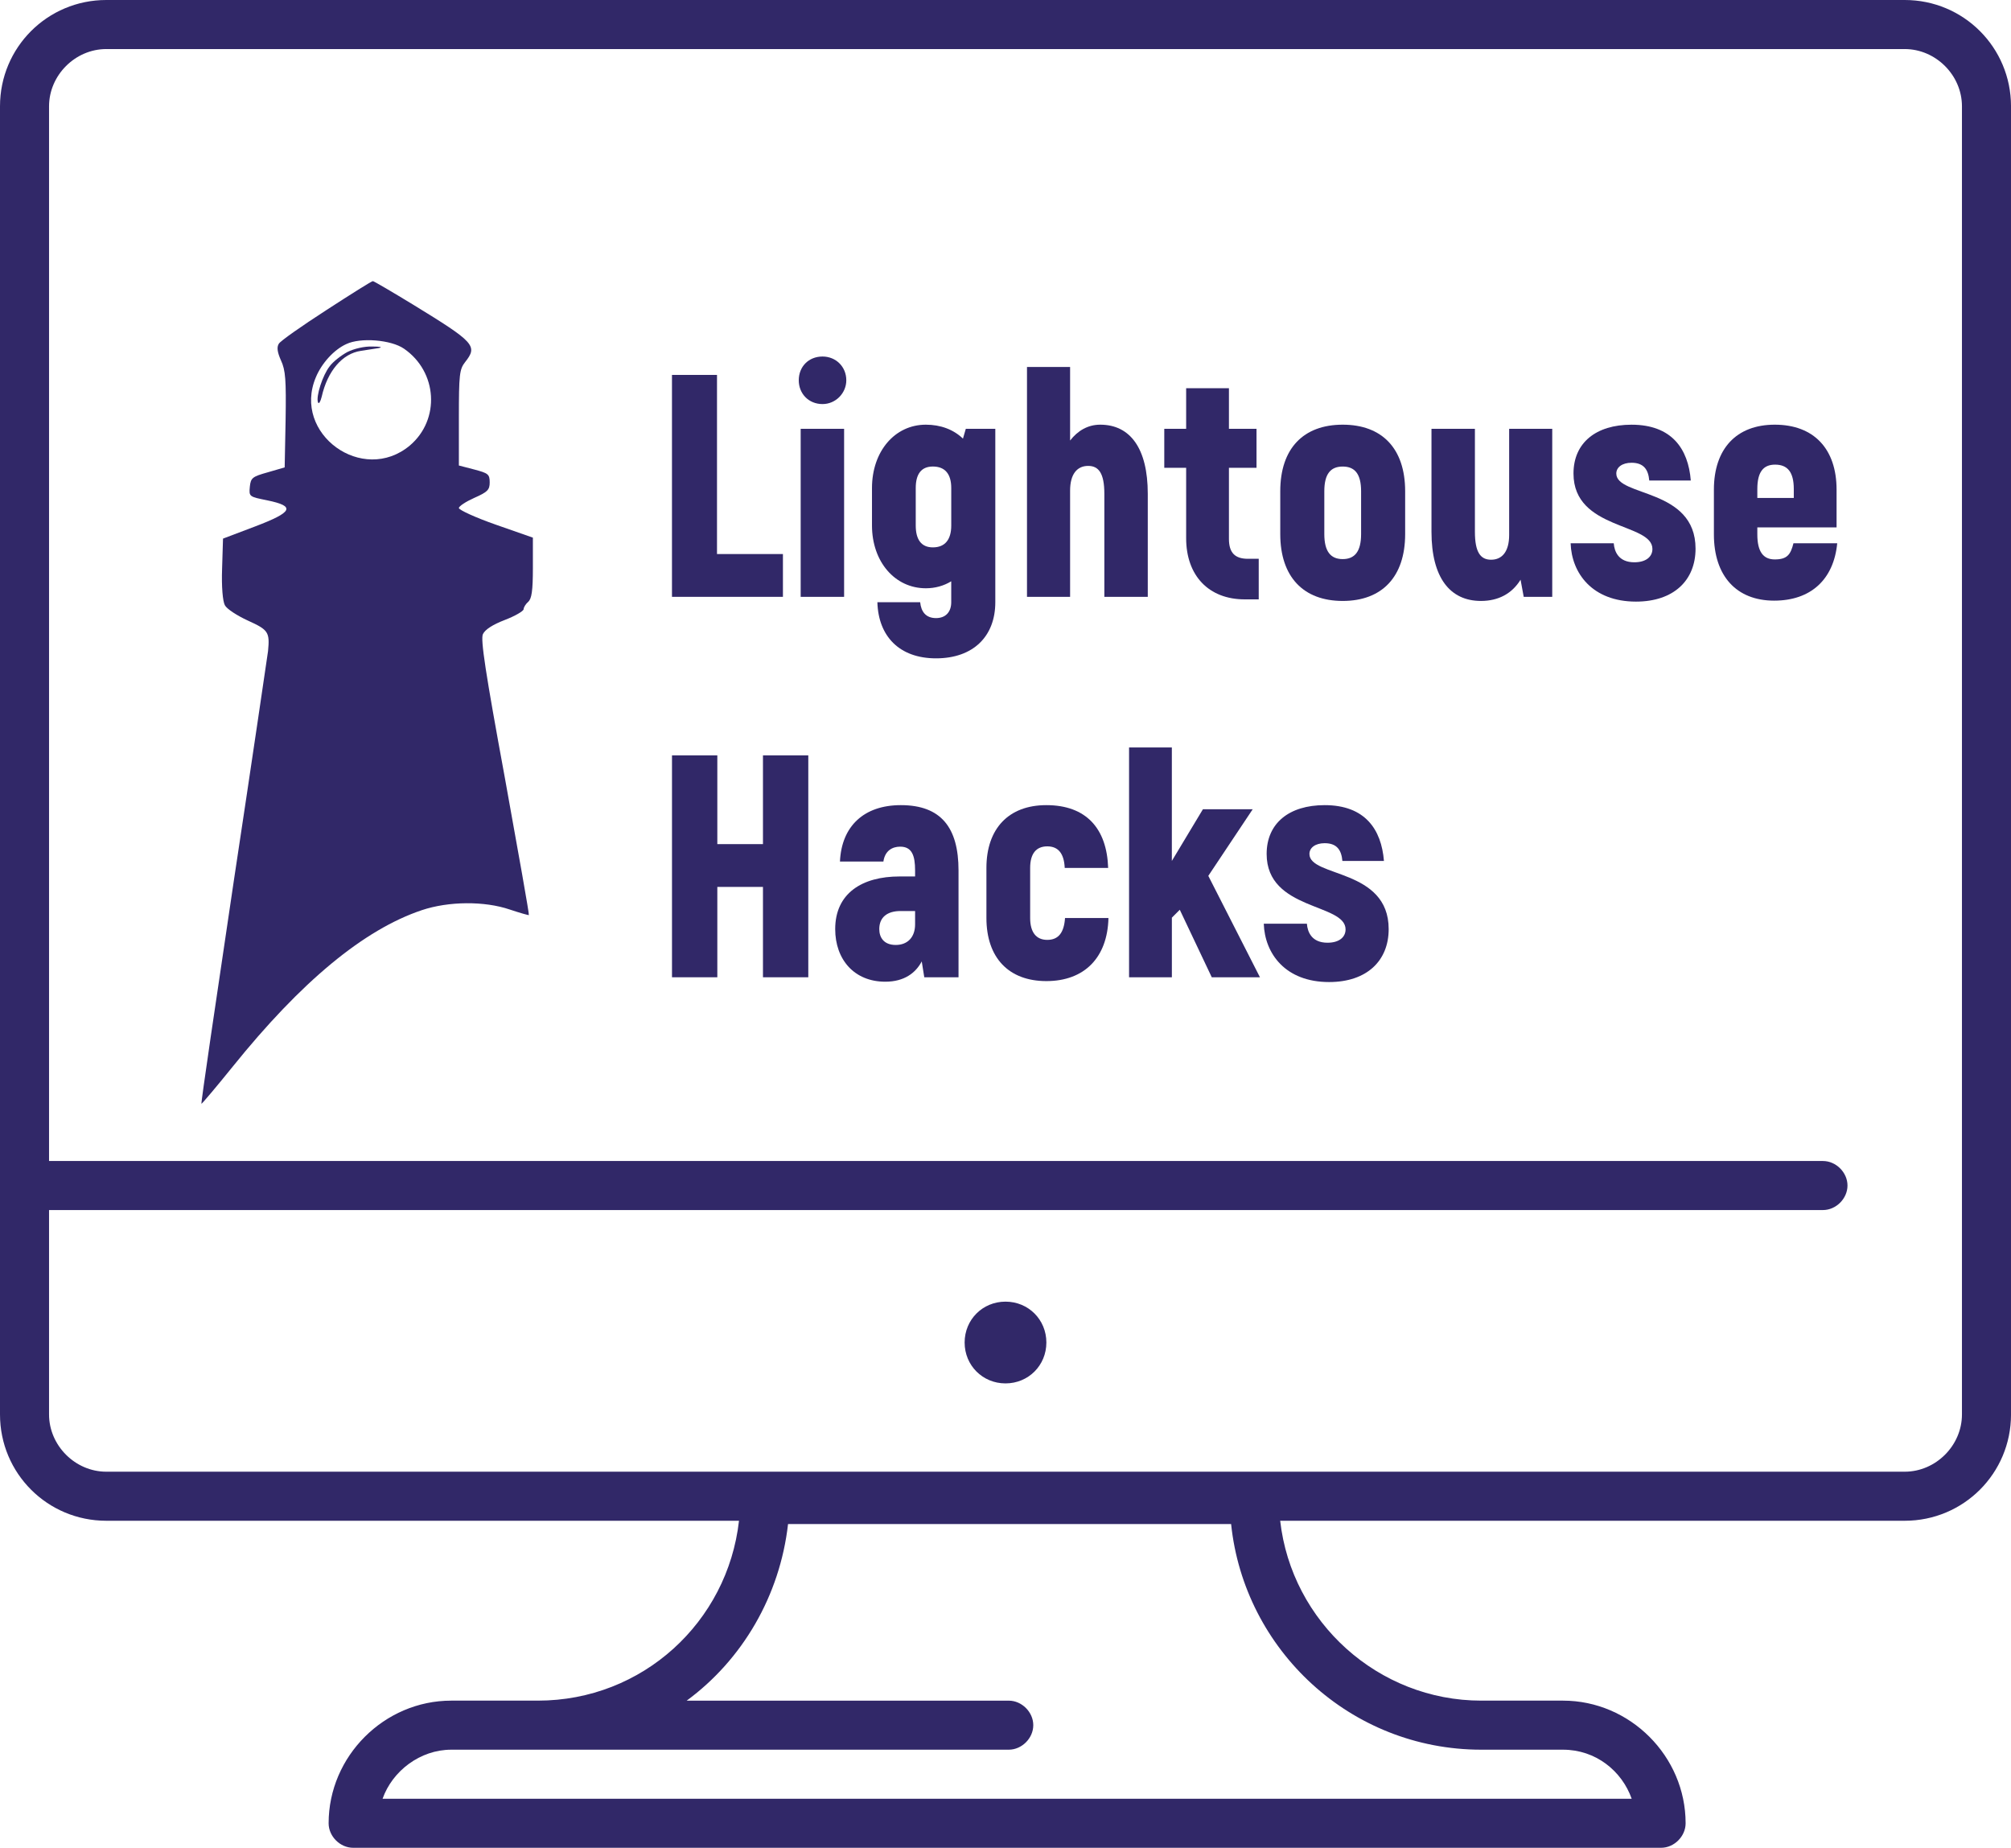
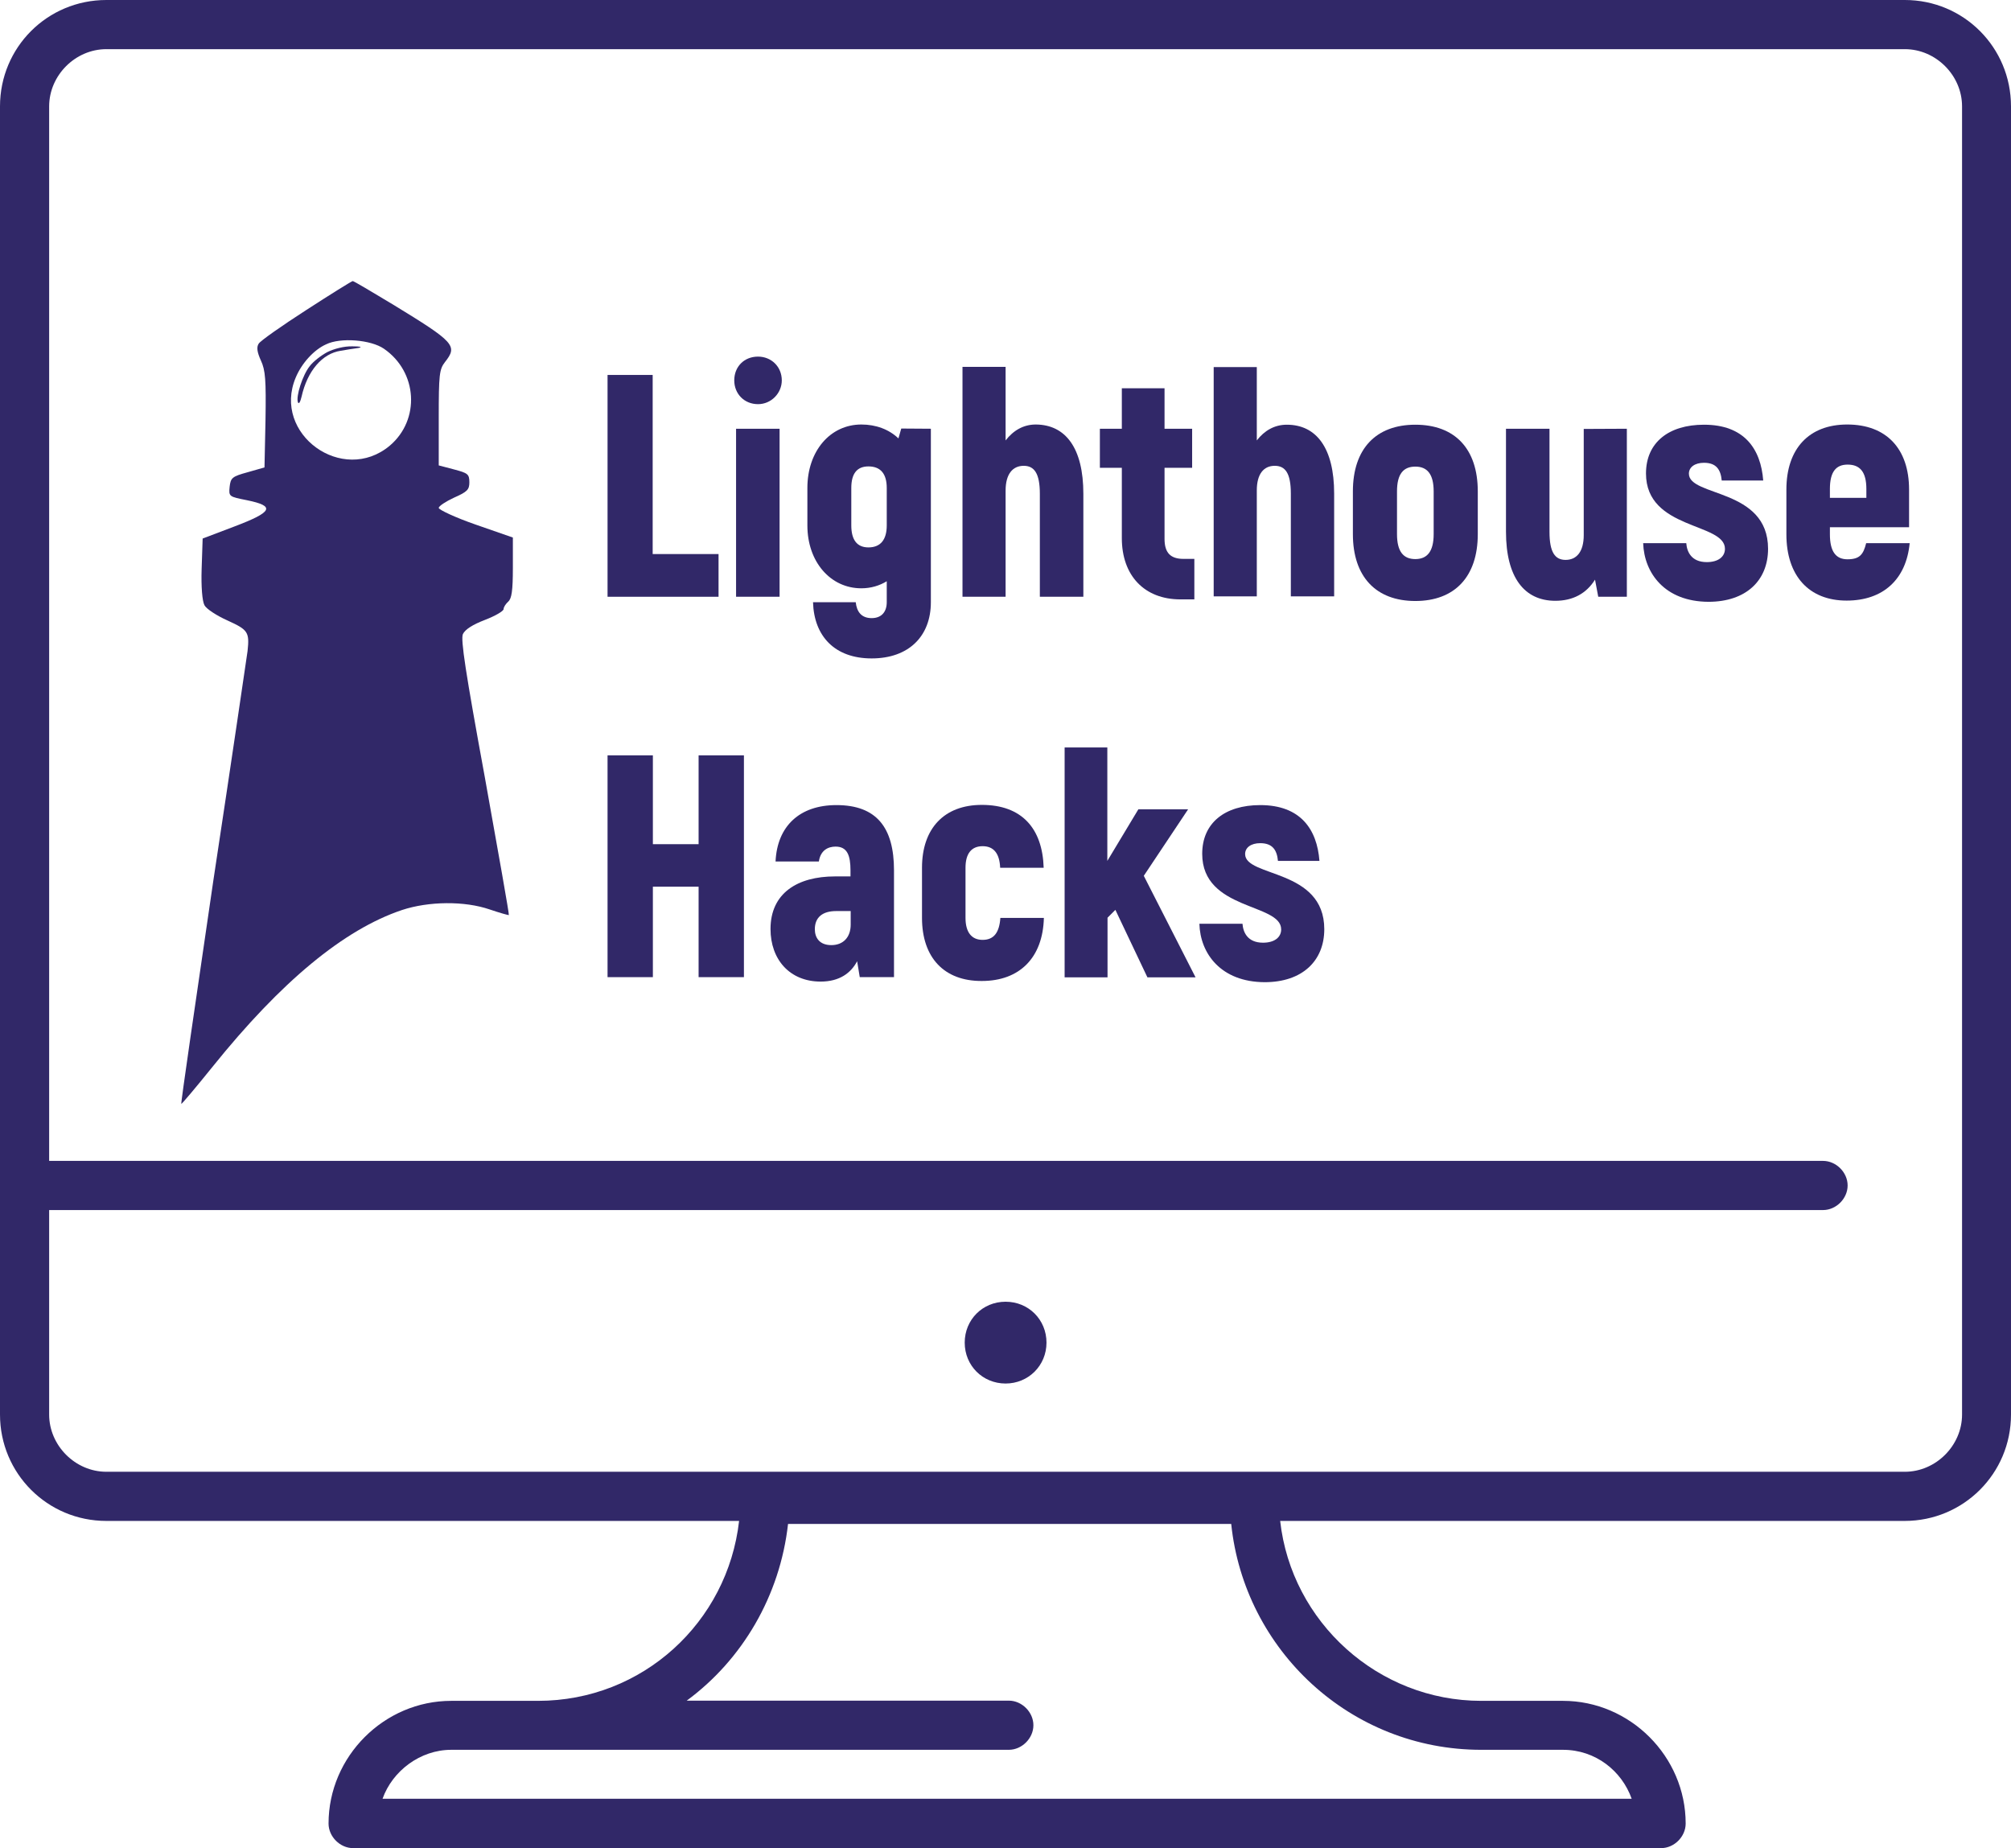
- <svg xmlns="http://www.w3.org/2000/svg" version="1.1" id="Layer_1" x="0px" y="0px" viewBox="0 0 998.32 917.15" style="enable-background:new 0 0 998.32 917.15;" xml:space="preserve">
+ <svg xmlns="http://www.w3.org/2000/svg" version="1.1" id="Layer_1" x="0px" y="0px" viewBox="0 0 998.3 917.2" style="enable-background:new 0 0 998.3 917.2;" xml:space="preserve">
  <style type="text/css">
	.st0{fill-rule:evenodd;clip-rule:evenodd;fill:#312868;}
	.st1{fill:#312868;}
</style>
  <g>
    <g>
-       <path class="st0" d="M161.98,153.94c-12.09,7.81-22.8,15.3-23.57,16.68c-1.07,1.68-0.77,4.13,1.07,8.26    c2.3,4.9,2.6,9.79,2.3,29.54l-0.46,23.57l-8.42,2.45c-7.65,2.14-8.42,2.75-8.88,7.19c-0.46,4.9-0.31,4.9,8.72,6.73    c14.08,2.91,12.7,5.82-6.27,13.01l-15.76,5.97l-0.46,15c-0.31,8.88,0.31,16.07,1.38,18.06c0.92,1.84,6.12,5.2,11.48,7.65    c10.1,4.59,10.87,5.66,9.95,15.15c-0.31,2.14-7.81,53.41-16.99,114.02c-9.03,60.61-16.38,110.34-16.07,110.65    c0.15,0.15,7.19-8.11,15.46-18.37c34.13-42.39,65.2-68.1,93.97-77.75c13.31-4.44,31.07-4.59,43.62-0.31    c5.05,1.68,9.34,2.91,9.49,2.75c0.31-0.15-5.2-30.91-11.94-68.26c-9.64-52.34-12.09-68.56-10.87-71.17    c1.07-2.3,4.9-4.74,10.87-7.04c5.2-1.99,9.34-4.44,9.34-5.36s1.07-2.6,2.3-3.67c1.68-1.53,2.3-5.36,2.3-16.83v-15l-18.37-6.43    c-10.1-3.52-18.37-7.35-18.37-8.26s3.52-3.21,7.65-5.05c6.58-2.91,7.65-3.98,7.65-7.65c0-4.13-0.77-4.59-7.65-6.43l-7.65-1.99    v-23.72c0-21.43,0.31-24.03,3.06-27.55c6.43-8.11,4.9-9.79-25.86-28.62c-10.56-6.43-19.44-11.63-19.9-11.63    C184.48,139.55,174.23,145.98,161.98,153.94z M200.55,173.07c16.68,11.48,18.06,35.2,2.91,48.06    c-23.42,19.59-58.46-5.82-46.68-33.82c2.91-7.04,9.03-13.77,15.15-16.53C178.97,167.41,194.12,168.63,200.55,173.07z" />
-       <path class="st0" d="M172.39,174.75c-3.06,1.68-7.04,4.74-8.72,7.04c-3.52,4.44-6.89,15-5.82,17.91c0.46,1.07,1.22-0.31,1.84-2.75    c2.91-12.86,10.25-21.43,19.44-22.8c2.75-0.46,6.73-1.07,8.88-1.38c2.14-0.46,0.77-0.77-3.06-0.77    C180.81,171.84,175.76,173.07,172.39,174.75z" />
+       <path class="st0" d="M152,153.9c-12.1,7.8-22.8,15.3-23.6,16.7c-1.1,1.7-0.8,4.1,1.1,8.3c2.3,4.9,2.6,9.8,2.3,29.5l-0.5,23.6    l-8.4,2.4c-7.7,2.1-8.4,2.8-8.9,7.2c-0.5,4.9-0.3,4.9,8.7,6.7c14.1,2.9,12.7,5.8-6.3,13l-15.8,6l-0.5,15    c-0.3,8.9,0.3,16.1,1.4,18.1c0.9,1.8,6.1,5.2,11.5,7.6c10.1,4.6,10.9,5.7,9.9,15.1c-0.3,2.1-7.8,53.4-17,114    C97,497.8,89.7,547.6,90,547.9c0.2,0.2,7.2-8.1,15.5-18.4c34.1-42.4,65.2-68.1,94-77.8c13.3-4.4,31.1-4.6,43.6-0.3    c5,1.7,9.3,2.9,9.5,2.8c0.3-0.1-5.2-30.9-11.9-68.3c-9.6-52.3-12.1-68.6-10.9-71.2c1.1-2.3,4.9-4.7,10.9-7c5.2-2,9.3-4.4,9.3-5.4    s1.1-2.6,2.3-3.7c1.7-1.5,2.3-5.4,2.3-16.8v-15l-18.4-6.4c-10.1-3.5-18.4-7.4-18.4-8.3s3.5-3.2,7.6-5.1c6.6-2.9,7.6-4,7.6-7.6    c0-4.1-0.8-4.6-7.6-6.4l-7.6-2v-23.7c0-21.4,0.3-24,3.1-27.6c6.4-8.1,4.9-9.8-25.9-28.6c-10.6-6.4-19.4-11.6-19.9-11.6    C174.5,139.6,164.2,146,152,153.9z M190.6,173.1c16.7,11.5,18.1,35.2,2.9,48.1c-23.4,19.6-58.5-5.8-46.7-33.8    c2.9-7,9-13.8,15.1-16.5C169,167.4,184.1,168.6,190.6,173.1z" />
+       <path class="st0" d="M162.4,174.8c-3.1,1.7-7,4.7-8.7,7c-3.5,4.4-6.9,15-5.8,17.9c0.5,1.1,1.2-0.3,1.8-2.8    c2.9-12.9,10.3-21.4,19.4-22.8c2.8-0.5,6.7-1.1,8.9-1.4c2.1-0.5,0.8-0.8-3.1-0.8C170.8,171.8,165.8,173.1,162.4,174.8z" />
    </g>
  </g>
  <g>
-     <path class="st1" d="M388.67,275v21.24h-55.08V186.09h22.35V275H388.67z" />
-     <path class="st1" d="M396.53,188.76c0-6.77,4.88-11.8,11.8-11.8c6.61,0,11.8,5.04,11.8,11.8c0,6.29-5.19,11.8-11.8,11.8   C401.41,200.56,396.53,195.37,396.53,188.76z M397.48,212.84h21.56v83.4h-21.56V212.84z" />
-     <path class="st1" d="M494.1,212.84v86.08c0,16.84-10.86,27.85-29.43,27.85c-18.25,0-28.64-11.02-29.11-27.85h21.24   c0.47,4.72,2.83,7.87,7.87,7.87c4.88,0,7.55-3.15,7.55-7.87v-10.39c-3.62,2.2-7.87,3.46-12.59,3.46   c-15.42,0-26.75-13.22-26.75-31.16v-18.57c0-18.25,11.33-31.47,26.75-31.47c7.24,0,13.69,2.36,18.41,6.92l1.42-4.88H494.1z    M472.23,260.83v-18.57c0-7.08-3.15-10.7-9.13-10.7c-5.67,0-8.5,3.62-8.5,10.7v18.57c0,7.08,2.83,10.86,8.5,10.86   C469.08,271.69,472.23,267.91,472.23,260.83z" />
-     <path class="st1" d="M569.79,245.1v51.14h-21.56V245.1c0-10.23-2.83-13.85-8.03-13.85c-5.51,0-8.97,4.09-8.97,12.27v52.72h-21.4   V182.15h21.4v36.51c3.78-4.88,8.81-7.87,14.95-7.87C560.98,210.79,569.79,222.44,569.79,245.1z" />
-     <path class="st1" d="M624.87,277.36v20.14h-6.92c-17.94,0-29.11-11.8-29.11-30.37v-34.93h-10.86v-19.36h10.86v-20.14h21.24v20.14   h13.69v19.36h-13.69v35.25c0,6.92,2.99,9.91,9.44,9.91H624.87z" />
-     <path class="st1" d="M635.56,265.08v-21.24c0-21.24,11.49-33.05,31-33.05s31,11.8,31,33.05v21.24c0,21.24-11.49,33.2-31,33.2   S635.56,286.33,635.56,265.08z M675.69,265.08v-21.24c0-8.65-3.15-12.27-9.13-12.27s-9.13,3.62-9.13,12.27v21.24   c0,8.66,3.15,12.43,9.13,12.43S675.69,273.74,675.69,265.08z" />
-     <path class="st1" d="M770.58,212.84v83.4h-14.16l-1.57-8.5c-4.25,6.92-11.02,10.54-19.67,10.54c-15.42,0-24.55-11.65-24.55-34.31   v-51.14h21.56v51.14c0,10.23,2.83,13.85,8.03,13.85c5.51,0,8.97-4.09,8.97-12.27v-52.72H770.58z" />
-     <path class="st1" d="M779.71,269.65h21.4c0.31,4.09,2.36,9.44,10.23,9.44c5.67,0,8.97-2.67,8.97-6.61   c0-13.06-39.18-9.28-39.18-37.45c0-15.26,11.17-24.23,28.8-24.23c19.98,0,28.17,11.96,29.43,27.7h-20.62   c-0.47-5.35-2.67-8.81-8.81-8.81c-4.56,0-7.55,2.2-7.55,5.35c0,11.64,39.34,7.08,39.34,37.29c0,15.74-10.86,26.28-29.58,26.28   C790.41,298.6,780.18,284.44,779.71,269.65z" />
-     <path class="st1" d="M912.05,269.65c-1.73,17.94-13.06,28.48-31.32,28.48c-18.73,0-29.9-12.27-29.9-32.89v-22.19   c0-20.3,11.17-32.26,30.21-32.26c19.36,0,30.69,11.96,30.69,32.26v18.73h-39.34v3.46c0,8.65,2.99,12.43,8.65,12.43   c6.14,0,7.87-2.36,9.29-8.03H912.05z M872.39,242.74v4.41h18.1v-4.41c0-8.5-3.15-12.12-9.29-12.12   C875.38,230.62,872.39,234.24,872.39,242.74z" />
-     <path class="st1" d="M401.26,374.92v110.15h-22.5v-44.85h-22.66v44.85h-22.5V374.92h22.5v44.06h22.66v-44.06H401.26z" />
-     <path class="st1" d="M475.84,432.04v53.03h-17l-1.26-7.87c-2.99,5.67-8.65,10.07-18.1,10.07c-15.42,0-24.86-11.02-24.86-26.12   c0-17.78,13.38-26.12,31.95-26.12h7.71v-2.99c0-7.4-1.57-11.8-7.4-11.8c-3.78,0-7.55,1.89-8.34,7.4h-21.56   c0.79-17.62,11.96-28.01,30.21-28.01C467.19,399.63,475.84,410.8,475.84,432.04z M454.28,452.19h-7.24   c-6.45,0-10.54,2.99-10.54,8.97c0,4.09,2.2,7.87,8.18,7.87c5.82,0,9.6-3.78,9.6-10.23V452.19z" />
-     <path class="st1" d="M489.69,455.65v-24.86c0-19.51,11.02-31.16,29.74-31.16c19.83,0,30.06,11.65,30.69,31.16h-21.56   c-0.32-7.08-3.15-10.7-8.66-10.7s-8.5,3.62-8.5,10.7v24.86c0,7.08,2.99,10.86,8.5,10.86c5.67,0,8.34-3.78,8.81-10.86h21.56   c-0.47,19.67-11.96,31.32-30.84,31.32C500.7,486.96,489.69,475.32,489.69,455.65z" />
-     <path class="st1" d="M585.68,451.56l-3.93,3.93v29.58H560.5V370.99h21.24v56.34l15.42-25.65h24.71l-22.03,33.05l25.65,50.36h-23.92   L585.68,451.56z" />
-     <path class="st1" d="M627.38,458.48h21.4c0.31,4.09,2.36,9.44,10.23,9.44c5.67,0,8.97-2.67,8.97-6.61   c0-13.06-39.18-9.28-39.18-37.45c0-15.26,11.17-24.23,28.8-24.23c19.98,0,28.17,11.96,29.43,27.7H666.4   c-0.47-5.35-2.67-8.81-8.81-8.81c-4.56,0-7.55,2.2-7.55,5.35c0,11.64,39.34,7.08,39.34,37.29c0,15.74-10.86,26.28-29.58,26.28   C638.08,487.44,627.85,473.27,627.38,458.48z" />
+     <path class="st1" d="M356.7,275v21.2h-55.1V186.1h22.4V275H356.7z" />
+     <path class="st1" d="M364.5,188.8c0-6.8,4.9-11.8,11.8-11.8c6.6,0,11.8,5,11.8,11.8c0,6.3-5.2,11.8-11.8,11.8   C369.4,200.6,364.5,195.4,364.5,188.8z M365.5,212.8H387v83.4h-21.6V212.8z" />
+     <path class="st1" d="M462.1,212.8v86.1c0,16.8-10.9,27.9-29.4,27.9c-18.3,0-28.6-11-29.1-27.9h21.2c0.5,4.7,2.8,7.9,7.9,7.9   c4.9,0,7.5-3.1,7.5-7.9v-10.4c-3.6,2.2-7.9,3.5-12.6,3.5c-15.4,0-26.8-13.2-26.8-31.2v-18.6c0-18.3,11.3-31.5,26.8-31.5   c7.2,0,13.7,2.4,18.4,6.9l1.4-4.9L462.1,212.8L462.1,212.8z M440.2,260.8v-18.6c0-7.1-3.1-10.7-9.1-10.7c-5.7,0-8.5,3.6-8.5,10.7   v18.6c0,7.1,2.8,10.9,8.5,10.9C437.1,271.7,440.2,267.9,440.2,260.8z" />
+     <path class="st1" d="M537.8,245.1v51.1h-21.6v-51.1c0-10.2-2.8-13.9-8-13.9c-5.5,0-9,4.1-9,12.3v52.7h-21.4V182.1h21.4v36.5   c3.8-4.9,8.8-7.9,15-7.9C529,210.8,537.8,222.4,537.8,245.1z" />
+     <path class="st1" d="M592.9,277.4v20.1H586c-17.9,0-29.1-11.8-29.1-30.4v-34.9H546v-19.4h10.9v-20.1h21.2v20.1h13.7v19.4h-13.7   v35.3c0,6.9,3,9.9,9.4,9.9L592.9,277.4L592.9,277.4z" />
+     <path class="st1" d="M671.6,265.1v-21.2c0-21.2,11.5-33.1,31-33.1s31,11.8,31,33.1v21.2c0,21.2-11.5,33.2-31,33.2   S671.6,286.3,671.6,265.1z M711.7,265.1v-21.2c0-8.6-3.2-12.3-9.1-12.3s-9.1,3.6-9.1,12.3v21.2c0,8.7,3.2,12.4,9.1,12.4   S711.7,273.7,711.7,265.1z" />
+     <path class="st1" d="M807.6,212.8v83.4h-14.2l-1.6-8.5c-4.3,6.9-11,10.5-19.7,10.5c-15.4,0-24.5-11.6-24.5-34.3v-51.1h21.6V264   c0,10.2,2.8,13.9,8,13.9c5.5,0,9-4.1,9-12.3v-52.7L807.6,212.8L807.6,212.8z" />
+     <path class="st1" d="M815.7,269.6h21.4c0.3,4.1,2.4,9.4,10.2,9.4c5.7,0,9-2.7,9-6.6c0-13.1-39.2-9.3-39.2-37.4   c0-15.3,11.2-24.2,28.8-24.2c20,0,28.2,12,29.4,27.7h-20.6c-0.5-5.4-2.7-8.8-8.8-8.8c-4.6,0-7.5,2.2-7.5,5.4   c0,11.6,39.3,7.1,39.3,37.3c0,15.7-10.9,26.3-29.6,26.3C826.4,298.6,816.2,284.4,815.7,269.6z" />
+     <path class="st1" d="M948,269.6c-1.7,17.9-13.1,28.5-31.3,28.5c-18.7,0-29.9-12.3-29.9-32.9V243c0-20.3,11.2-32.3,30.2-32.3   c19.4,0,30.7,12,30.7,32.3v18.7h-39.3v3.5c0,8.6,3,12.4,8.7,12.4c6.1,0,7.9-2.4,9.3-8L948,269.6L948,269.6z M908.4,242.7v4.4h18.1   v-4.4c0-8.5-3.2-12.1-9.3-12.1C911.4,230.6,908.4,234.2,908.4,242.7z" />
+     <path class="st1" d="M369.3,374.9v110.1h-22.5v-44.9h-22.7v44.9h-22.5V374.9h22.5V419h22.7v-44.1H369.3z" />
+     <path class="st1" d="M443.8,432v53h-17l-1.3-7.9c-3,5.7-8.6,10.1-18.1,10.1c-15.4,0-24.9-11-24.9-26.1c0-17.8,13.4-26.1,32-26.1   h7.7v-3c0-7.4-1.6-11.8-7.4-11.8c-3.8,0-7.5,1.9-8.3,7.4H385c0.8-17.6,12-28,30.2-28C435.2,399.6,443.8,410.8,443.8,432z    M422.3,452.2H415c-6.5,0-10.5,3-10.5,9c0,4.1,2.2,7.9,8.2,7.9c5.8,0,9.6-3.8,9.6-10.2V452.2z" />
+     <path class="st1" d="M457.7,455.6v-24.9c0-19.5,11-31.2,29.7-31.2c19.8,0,30.1,11.6,30.7,31.2h-21.6c-0.3-7.1-3.2-10.7-8.7-10.7   s-8.5,3.6-8.5,10.7v24.9c0,7.1,3,10.9,8.5,10.9c5.7,0,8.3-3.8,8.8-10.9h21.6c-0.5,19.7-12,31.3-30.8,31.3   C468.7,487,457.7,475.3,457.7,455.6z" />
+     <path class="st1" d="M553.7,451.6l-3.9,3.9v29.6h-21.3V371h21.2v56.3l15.4-25.6h24.7l-22,33l25.7,50.4h-23.9L553.7,451.6z" />
+     <path class="st1" d="M595.4,458.5h21.4c0.3,4.1,2.4,9.4,10.2,9.4c5.7,0,9-2.7,9-6.6c0-13.1-39.2-9.3-39.2-37.5   c0-15.3,11.2-24.2,28.8-24.2c20,0,28.2,12,29.4,27.7h-20.6c-0.5-5.4-2.7-8.8-8.8-8.8c-4.6,0-7.5,2.2-7.5,5.4   c0,11.6,39.3,7.1,39.3,37.3c0,15.7-10.9,26.3-29.6,26.3C606.1,487.4,595.8,473.3,595.4,458.5z" />
  </g>
  <g>
    <g>
-       <path class="st1" d="M499.16,686.65c-11.36,0-20.29-8.93-20.29-20.29s8.93-20.29,20.29-20.29c11.36,0,20.29,8.93,20.29,20.29    S510.52,686.65,499.16,686.65z" />
+       <path class="st1" d="M499.2,686.7c-11.4,0-20.3-8.9-20.3-20.3s8.9-20.3,20.3-20.3c11.4,0,20.3,8.9,20.3,20.3    S510.5,686.7,499.2,686.7z" />
    </g>
-     <path class="st1" d="M945.56,0H52.76C23.54,0,0,23.54,0,52.76v649.31c0,29.22,23.54,52.76,52.76,52.76h314.1   c-5.68,50.32-47.89,89.28-99.83,89.28h-34.09h-8.93c-33.28,0-60.87,27.6-60.87,60.87c0,6.49,5.68,12.17,12.17,12.17h649.31   c6.49,0,12.17-5.68,12.17-12.17c0-33.28-27.6-60.87-60.87-60.87h-7.3h-25.97h-7.3c-51.13,0-94.15-38.96-99.83-89.28h310.05   c29.22,0,52.76-23.54,52.76-52.76V52.76C998.32,23.54,974.78,0,945.56,0z M735.35,868.46h7.3h17.86h15.42   c16.23,0,29.22,10.55,34.09,24.35H189.92c4.87-13.8,18.67-24.35,34.09-24.35h8.93h34.09h233.75c6.49,0,12.17-5.68,12.17-12.17   c0-6.49-5.68-12.17-12.17-12.17H340.89c27.6-20.29,46.26-51.95,50.32-87.66h219.95C617.66,818.95,670.42,868.46,735.35,868.46z    M973.97,702.07c0,15.42-12.99,28.41-28.41,28.41H52.76c-15.42,0-28.41-12.99-28.41-28.41V600.61h880.63   c6.49,0,12.17-5.68,12.17-12.17c0-6.49-5.68-12.17-12.17-12.17H24.35V52.76c0-15.42,12.99-28.41,28.41-28.41h892.8   c15.42,0,28.41,12.99,28.41,28.41V702.07z" />
+     <path class="st1" d="M945.6,0H52.8C23.5,0,0,23.5,0,52.8v649.3c0,29.2,23.5,52.8,52.8,52.8h314.1c-5.7,50.3-47.9,89.3-99.8,89.3   h-34.1H224c-33.3,0-60.9,27.6-60.9,60.9c0,6.5,5.7,12.2,12.2,12.2h649.3c6.5,0,12.2-5.7,12.2-12.2c0-33.3-27.6-60.9-60.9-60.9h-7.3   h-26h-7.3c-51.1,0-94.2-39-99.8-89.3h310c29.2,0,52.8-23.5,52.8-52.8V52.8C998.3,23.5,974.8,0,945.6,0z M735.3,868.5h7.3h17.9h15.4   c16.2,0,29.2,10.5,34.1,24.3H189.9c4.9-13.8,18.7-24.3,34.1-24.3h8.9H267h233.8c6.5,0,12.2-5.7,12.2-12.2s-5.7-12.2-12.2-12.2   H340.9c27.6-20.3,46.3-52,50.3-87.7h220C617.7,819,670.4,868.5,735.3,868.5z M974,702.1c0,15.4-13,28.4-28.4,28.4H52.8   c-15.4,0-28.4-13-28.4-28.4V600.6H905c6.5,0,12.2-5.7,12.2-12.2s-5.7-12.2-12.2-12.2H24.4V52.8c0-15.4,13-28.4,28.4-28.4h892.8   c15.4,0,28.4,13,28.4,28.4V702.1z" />
  </g>
  <g>
- </g>
-   <g>
- </g>
-   <g>
- </g>
-   <g>
- </g>
-   <g>
- </g>
-   <g>
- </g>
+     <path class="st1" d="M662.3,245v51h-21.5v-51c0-10.2-2.8-13.8-8-13.8c-5.5,0-8.9,4.1-8.9,12.2V296h-21.4V182.2h21.4v36.4   c3.8-4.9,8.8-7.8,14.9-7.8C653.5,210.8,662.3,222.4,662.3,245z" />
+   </g>
</svg>
